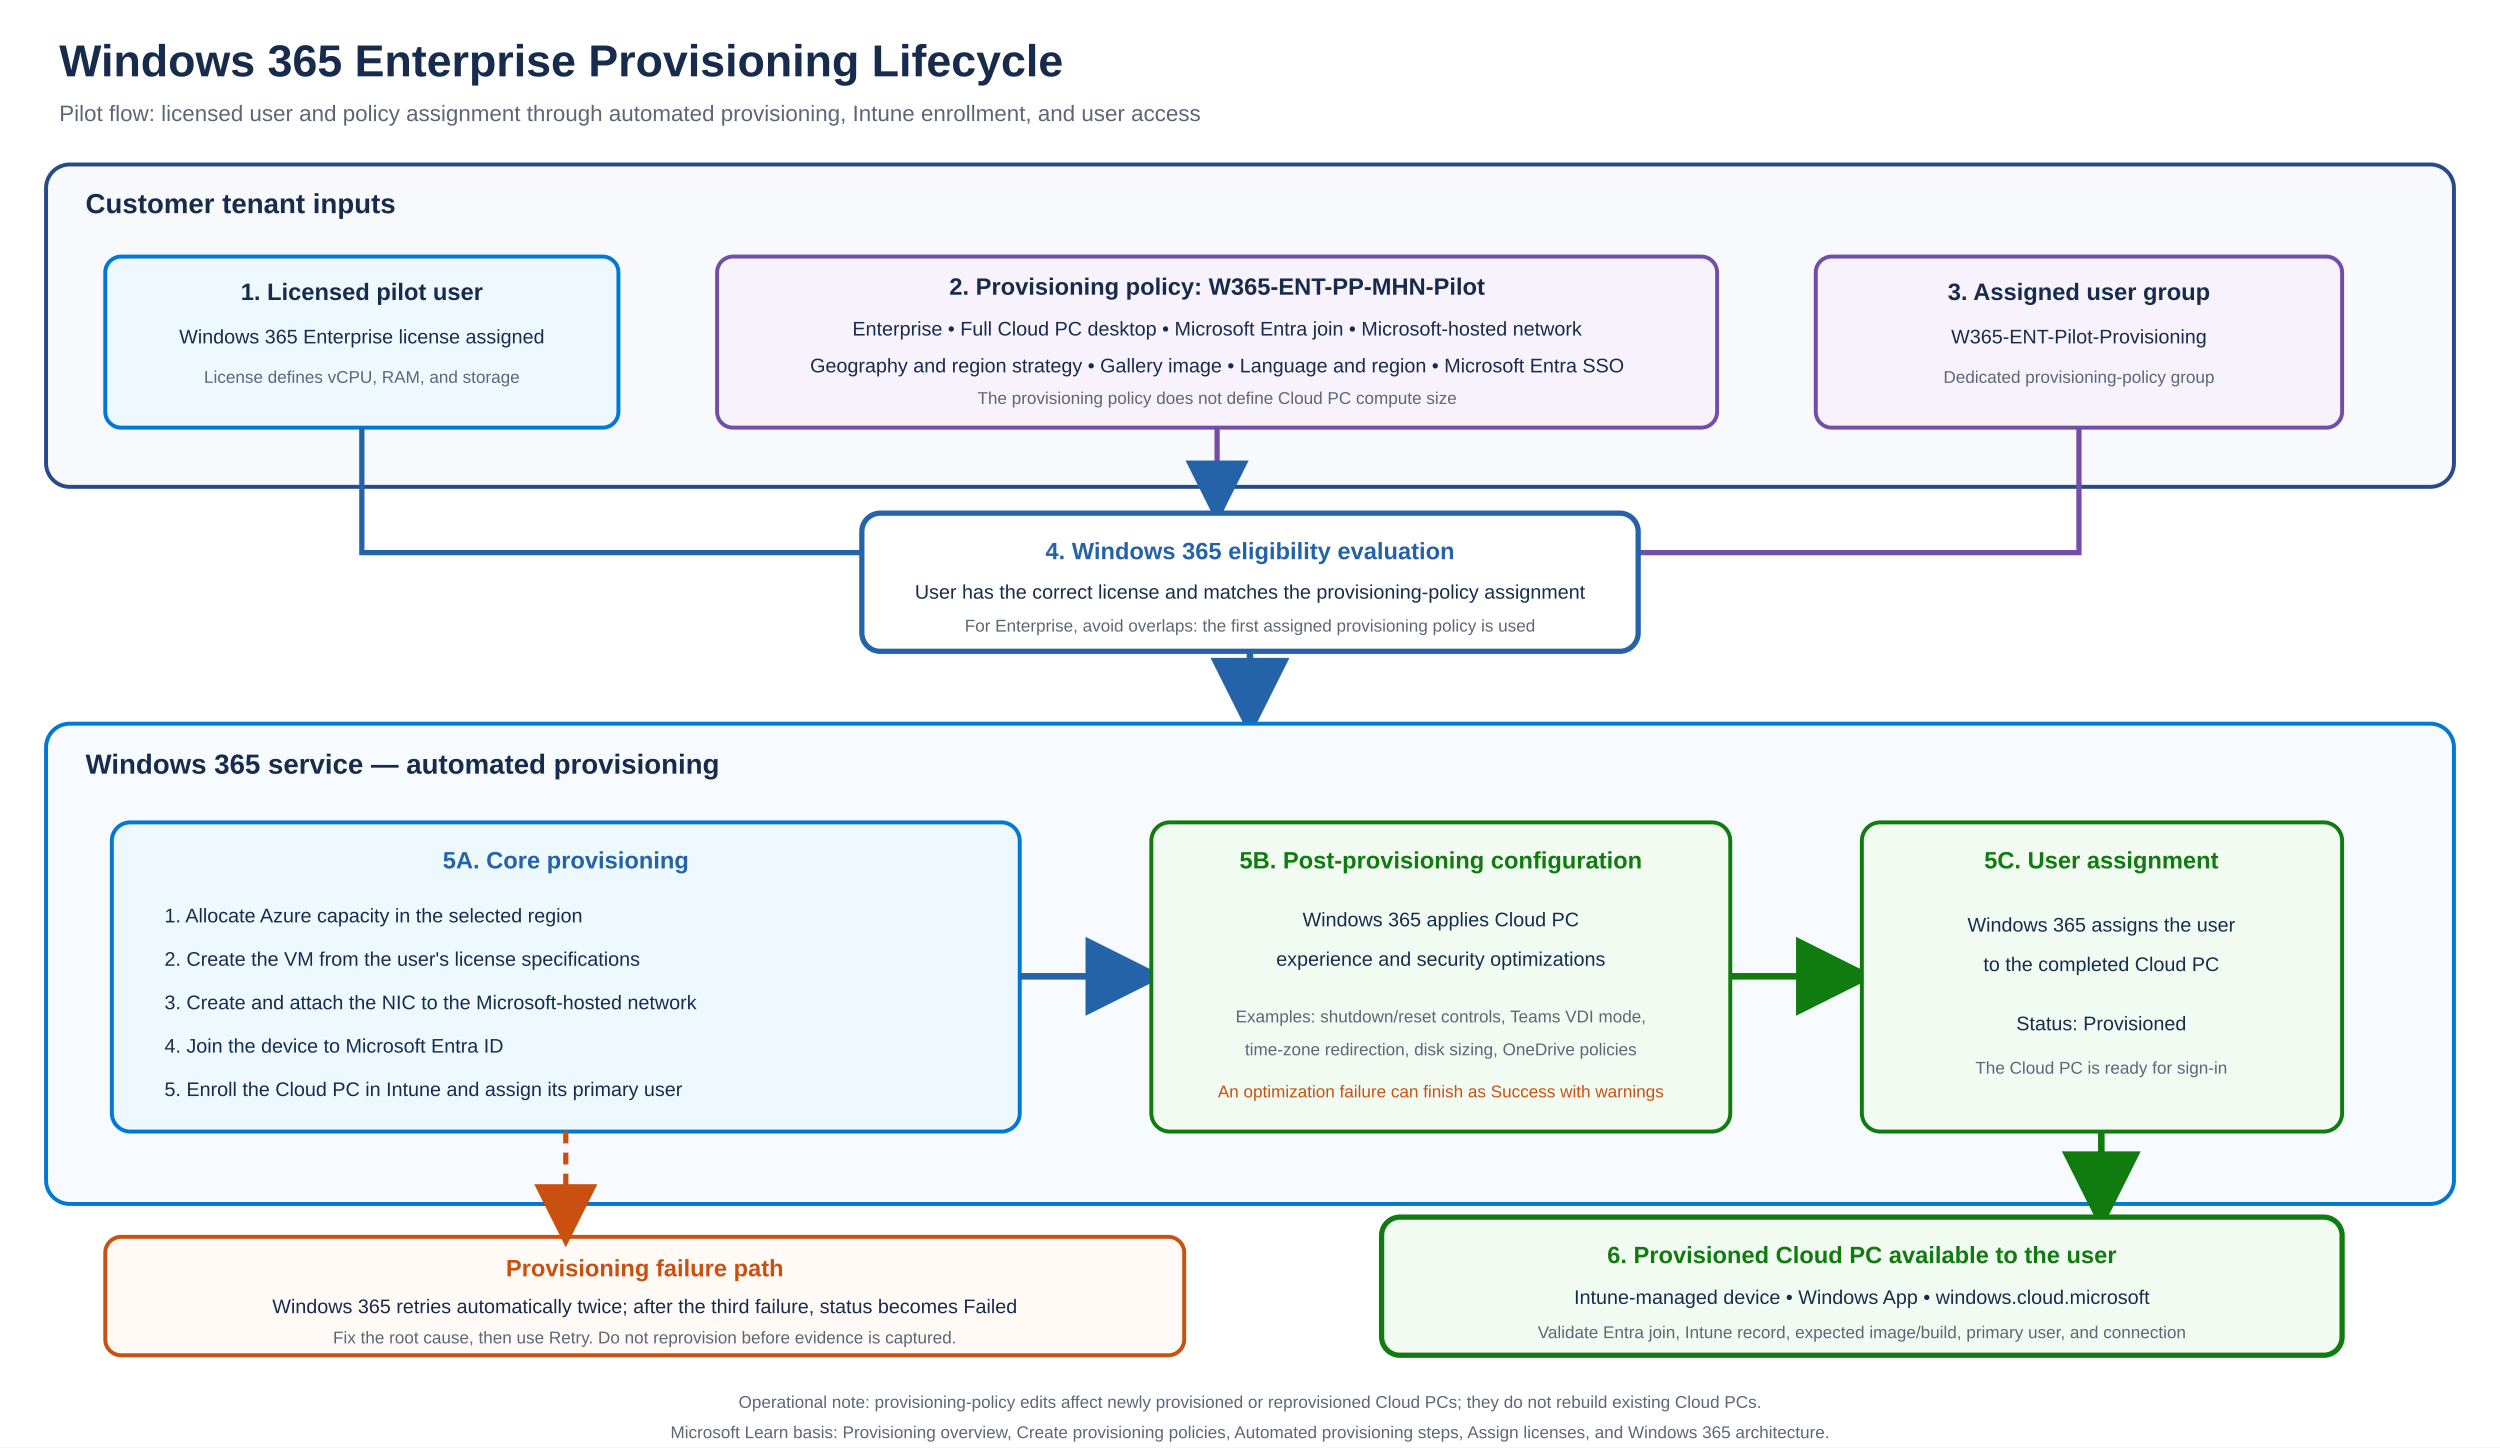
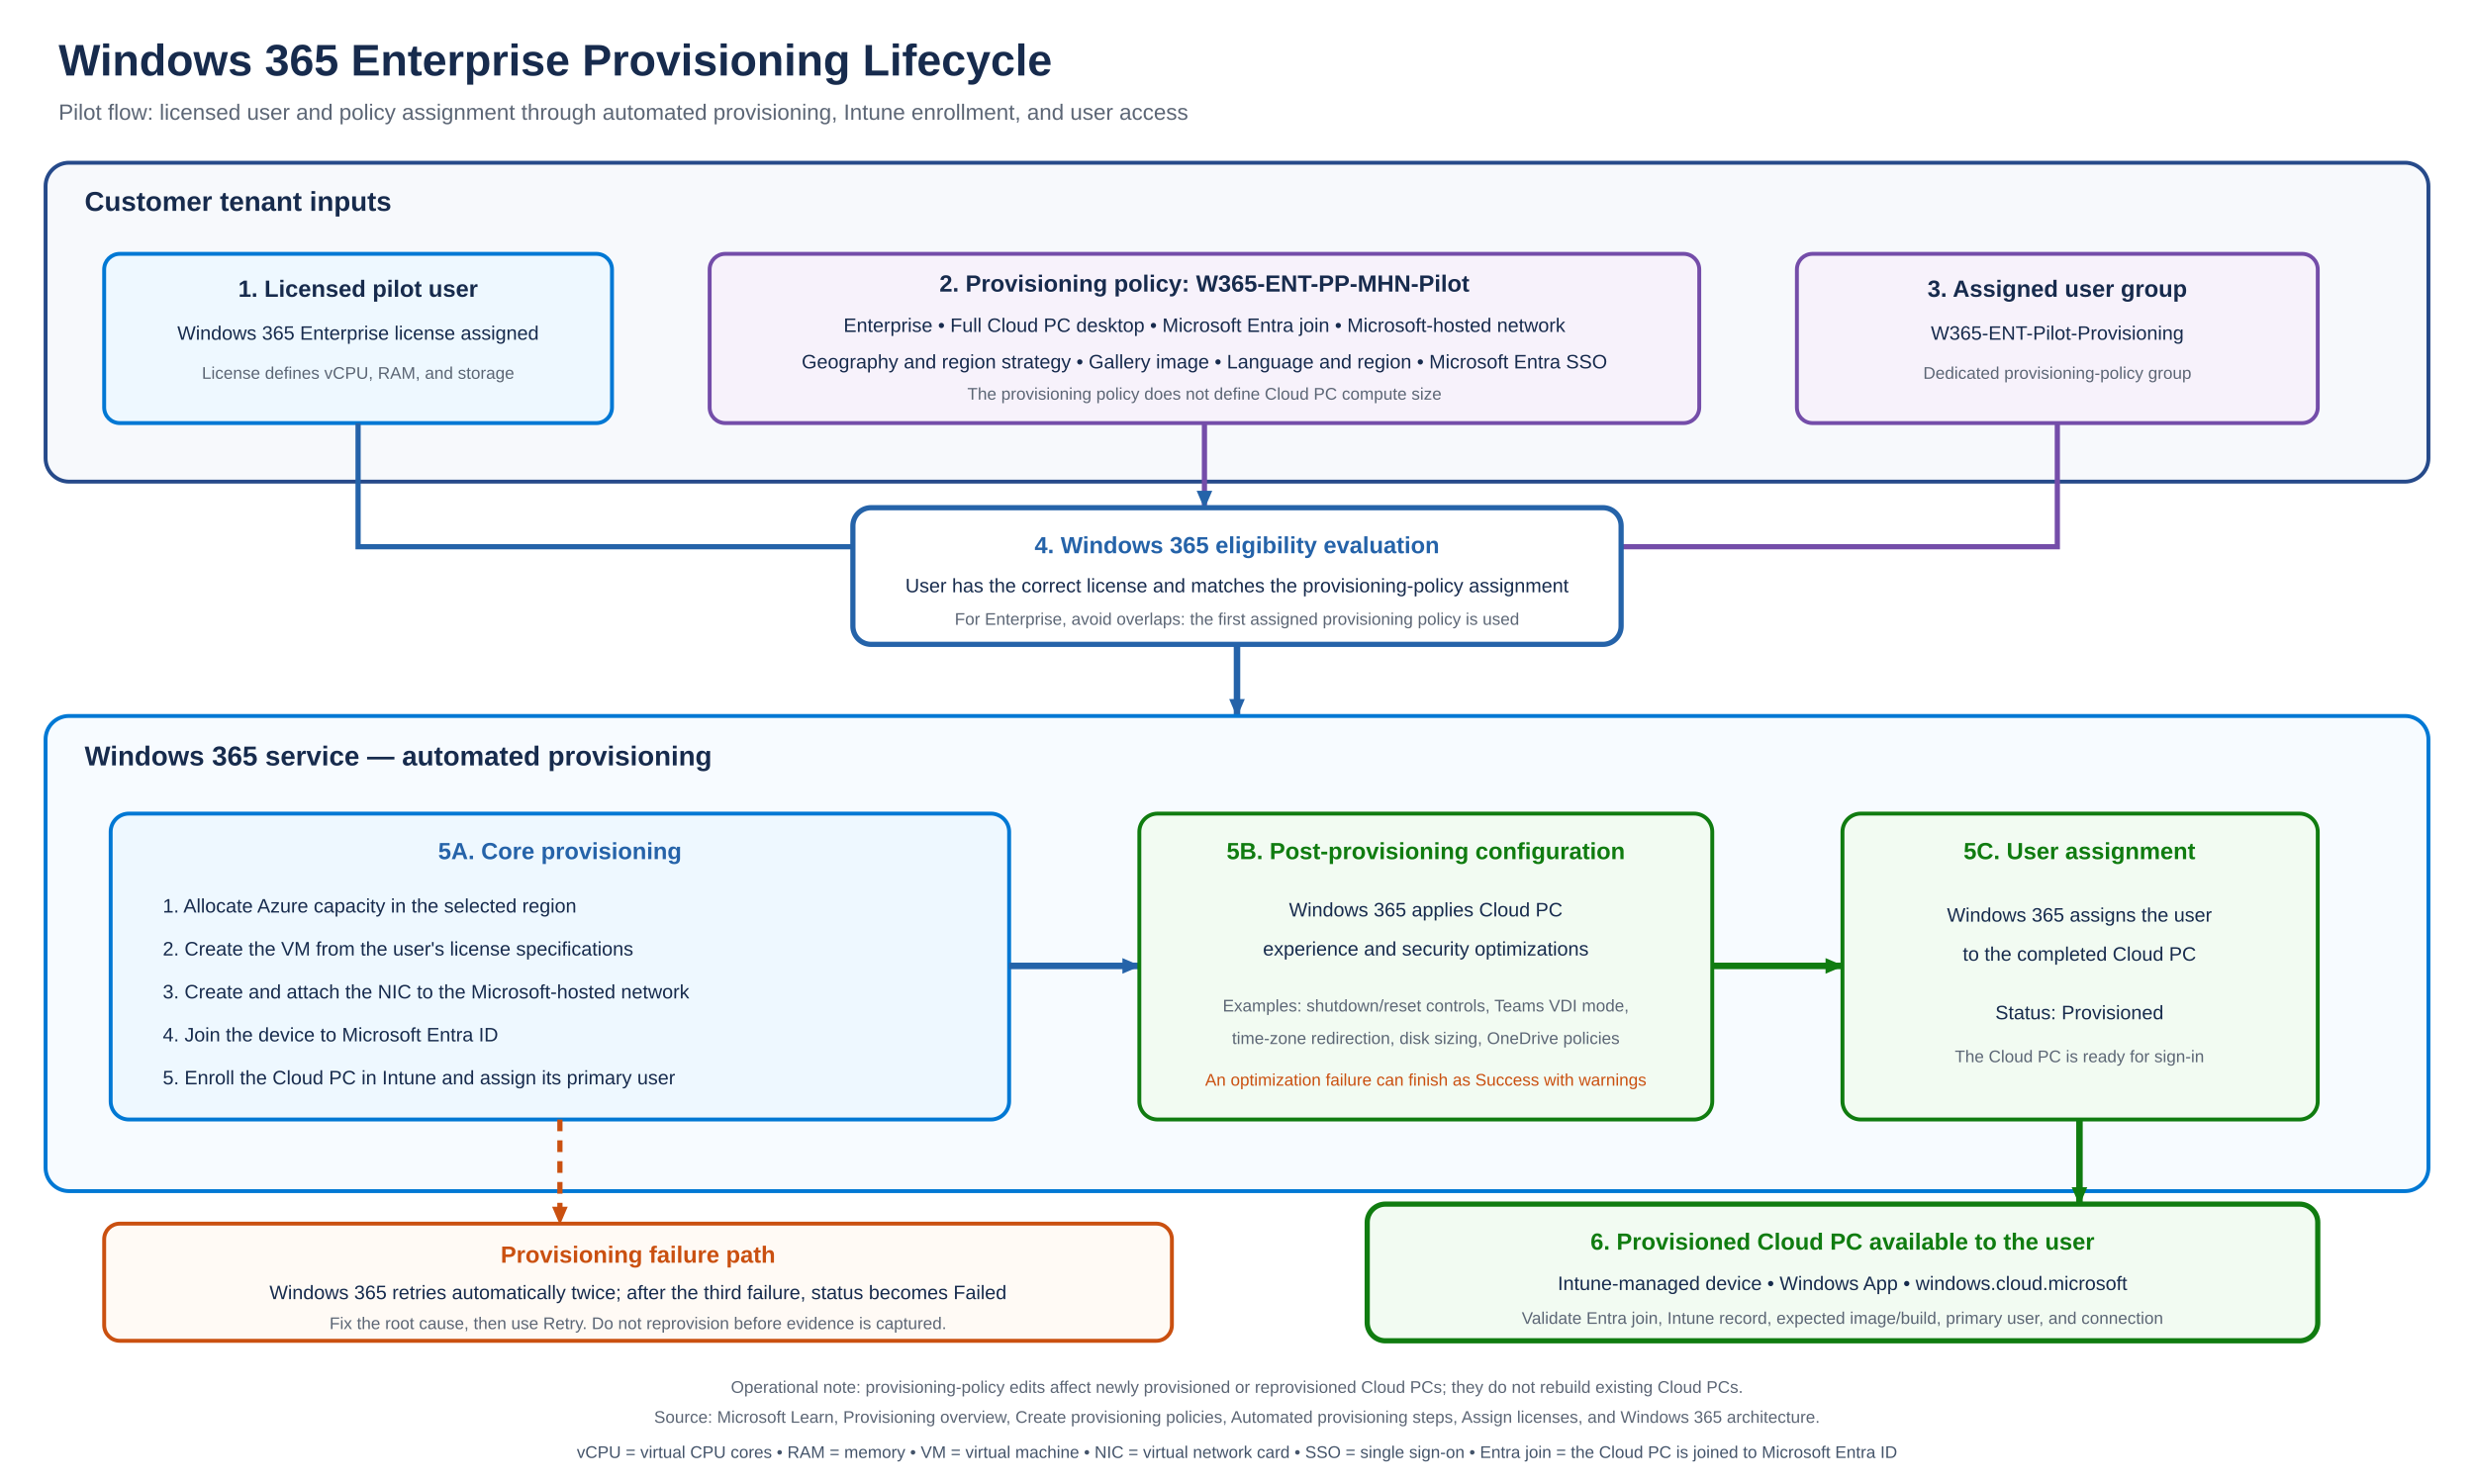
- <svg xmlns="http://www.w3.org/2000/svg" width="1900" height="1100" viewBox="0 0 1900 1100">
+ <svg xmlns="http://www.w3.org/2000/svg" width="1900" height="1140" viewBox="0 0 1900 1140">
  <defs>
    <style>
      .t{font-family:'Segoe UI',Arial,sans-serif;fill:#172b4d}.title{font-size:34px;font-weight:700}.sub{font-size:17px;fill:#5c6675}.section{font-size:21px;font-weight:700}.head{font-size:18px;font-weight:700}.body{font-size:15px}.small{font-size:13px;fill:#5c6675}.blue{fill:#2563a9}.green{fill:#107c10}.orange{fill:#ca5010}.purple{fill:#744da9}.white{fill:#fff}
    </style>
-     <marker id="blueArrow" markerWidth="12" markerHeight="12" refX="10" refY="6" orient="auto">
-       <path d="M0 0l12 6-12 6z" fill="#2563a9" />
+     <marker id="blueArrow" markerUnits="userSpaceOnUse" markerWidth="14" markerHeight="12" refX="13" refY="6" orient="auto" viewBox="0 0 14 12">
+       <path d="M0 0L14 6 0 12z" fill="#2563a9" />
    </marker>
-     <marker id="greenArrow" markerWidth="12" markerHeight="12" refX="10" refY="6" orient="auto">
-       <path d="M0 0l12 6-12 6z" fill="#107c10" />
+     <marker id="greenArrow" markerUnits="userSpaceOnUse" markerWidth="14" markerHeight="12" refX="13" refY="6" orient="auto" viewBox="0 0 14 12">
+       <path d="M0 0L14 6 0 12z" fill="#107c10" />
    </marker>
-     <marker id="orangeArrow" markerWidth="12" markerHeight="12" refX="10" refY="6" orient="auto">
-       <path d="M0 0l12 6-12 6z" fill="#ca5010" />
+     <marker id="orangeArrow" markerUnits="userSpaceOnUse" markerWidth="14" markerHeight="12" refX="13" refY="6" orient="auto" viewBox="0 0 14 12">
+       <path d="M0 0L14 6 0 12z" fill="#ca5010" />
    </marker>
  </defs>
-   <rect width="1900" height="1100" fill="#fff" />
+   <rect width="1900" height="1140" fill="#fff" />
  <text x="45" y="58" class="t title">Windows 365 Enterprise Provisioning Lifecycle</text>
  <text x="45" y="92" class="t sub">Pilot flow: licensed user and policy assignment through automated provisioning, Intune enrollment, and user access</text>
  <rect x="35" y="125" width="1830" height="245" rx="18" fill="#f7f9fc" stroke="#264a8a" stroke-width="3" />
  <text x="65" y="162" class="t section">Customer tenant inputs</text>
  <rect x="80" y="195" width="390" height="130" rx="12" fill="#eef8ff" stroke="#0078d4" stroke-width="3" />
  <text x="275" y="228" text-anchor="middle" class="t head">1. Licensed pilot user</text>
  <text x="275" y="261" text-anchor="middle" class="t body">Windows 365 Enterprise license assigned</text>
  <text x="275" y="291" text-anchor="middle" class="t small">License defines vCPU, RAM, and storage</text>
  <rect x="545" y="195" width="760" height="130" rx="12" fill="#f7f2fb" stroke="#744da9" stroke-width="3" />
  <text x="925" y="224" text-anchor="middle" class="t head">2. Provisioning policy: W365-ENT-PP-MHN-Pilot</text>
  <text x="925" y="255" text-anchor="middle" class="t body">Enterprise • Full Cloud PC desktop • Microsoft Entra join • Microsoft-hosted network</text>
  <text x="925" y="283" text-anchor="middle" class="t body">Geography and region strategy • Gallery image • Language and region • Microsoft Entra SSO</text>
  <text x="925" y="307" text-anchor="middle" class="t small">The provisioning policy does not define Cloud PC compute size</text>
  <rect x="1380" y="195" width="400" height="130" rx="12" fill="#f7f2fb" stroke="#744da9" stroke-width="3" />
  <text x="1580" y="228" text-anchor="middle" class="t head">3. Assigned user group</text>
  <text x="1580" y="261" text-anchor="middle" class="t body">W365-ENT-Pilot-Provisioning</text>
  <text x="1580" y="291" text-anchor="middle" class="t small">Dedicated provisioning-policy group</text>
  <path d="M275 325v95h525" stroke="#2563a9" stroke-width="4" fill="none" marker-end="url(#blueArrow)" />
  <path d="M925 325v65" stroke="#744da9" stroke-width="4" fill="none" marker-end="url(#blueArrow)" />
  <path d="M1580 325v95h-525" stroke="#744da9" stroke-width="4" fill="none" marker-end="url(#blueArrow)" />
  <rect x="655" y="390" width="590" height="105" rx="14" fill="#fff" stroke="#2563a9" stroke-width="4" />
  <text x="950" y="425" text-anchor="middle" class="t head blue">4. Windows 365 eligibility evaluation</text>
  <text x="950" y="455" text-anchor="middle" class="t body">User has the correct license and matches the provisioning-policy assignment</text>
  <text x="950" y="480" text-anchor="middle" class="t small">For Enterprise, avoid overlaps: the first assigned provisioning policy is used</text>
  <path d="M950 495v55" stroke="#2563a9" stroke-width="5" fill="none" marker-end="url(#blueArrow)" />
  <rect x="35" y="550" width="1830" height="365" rx="18" fill="#f7fbff" stroke="#0078d4" stroke-width="3" />
  <text x="65" y="588" class="t section">Windows 365 service — automated provisioning</text>
  <rect x="85" y="625" width="690" height="235" rx="14" fill="#eef8ff" stroke="#0078d4" stroke-width="3" />
  <text x="430" y="660" text-anchor="middle" class="t head blue">5A. Core provisioning</text>
  <text x="125" y="701" class="t body">1. Allocate Azure capacity in the selected region</text>
  <text x="125" y="734" class="t body">2. Create the VM from the user's license specifications</text>
  <text x="125" y="767" class="t body">3. Create and attach the NIC to the Microsoft-hosted network</text>
  <text x="125" y="800" class="t body">4. Join the device to Microsoft Entra ID</text>
  <text x="125" y="833" class="t body">5. Enroll the Cloud PC in Intune and assign its primary user</text>
  <path d="M775 742h100" stroke="#2563a9" stroke-width="5" fill="none" marker-end="url(#blueArrow)" />
  <rect x="875" y="625" width="440" height="235" rx="14" fill="#f2fbf2" stroke="#107c10" stroke-width="3" />
  <text x="1095" y="660" text-anchor="middle" class="t head green">5B. Post-provisioning configuration</text>
  <text x="1095" y="704" text-anchor="middle" class="t body">Windows 365 applies Cloud PC</text>
  <text x="1095" y="734" text-anchor="middle" class="t body">experience and security optimizations</text>
  <text x="1095" y="777" text-anchor="middle" class="t small">Examples: shutdown/reset controls, Teams VDI mode,</text>
  <text x="1095" y="802" text-anchor="middle" class="t small">time-zone redirection, disk sizing, OneDrive policies</text>
  <text x="1095" y="834" text-anchor="middle" class="t small orange">An optimization failure can finish as Success with warnings</text>
  <path d="M1315 742h100" stroke="#107c10" stroke-width="5" fill="none" marker-end="url(#greenArrow)" />
  <rect x="1415" y="625" width="365" height="235" rx="14" fill="#f2fbf2" stroke="#107c10" stroke-width="3" />
  <text x="1597" y="660" text-anchor="middle" class="t head green">5C. User assignment</text>
  <text x="1597" y="708" text-anchor="middle" class="t body">Windows 365 assigns the user</text>
  <text x="1597" y="738" text-anchor="middle" class="t body">to the completed Cloud PC</text>
  <text x="1597" y="783" text-anchor="middle" class="t body">Status: Provisioned</text>
  <text x="1597" y="816" text-anchor="middle" class="t small">The Cloud PC is ready for sign-in</text>
  <path d="M1597 860v65" stroke="#107c10" stroke-width="5" fill="none" marker-end="url(#greenArrow)" />
  <rect x="1050" y="925" width="730" height="105" rx="14" fill="#f2fbf2" stroke="#107c10" stroke-width="4" />
  <text x="1415" y="960" text-anchor="middle" class="t head green">6. Provisioned Cloud PC available to the user</text>
  <text x="1415" y="991" text-anchor="middle" class="t body">Intune-managed device • Windows App • windows.cloud.microsoft</text>
  <text x="1415" y="1017" text-anchor="middle" class="t small">Validate Entra join, Intune record, expected image/build, primary user, and connection</text>
  <rect x="80" y="940" width="820" height="90" rx="12" fill="#fffaf5" stroke="#ca5010" stroke-width="3" />
  <text x="490" y="970" text-anchor="middle" class="t head orange">Provisioning failure path</text>
  <text x="490" y="998" text-anchor="middle" class="t body">Windows 365 retries automatically twice; after the third failure, status becomes Failed</text>
  <text x="490" y="1021" text-anchor="middle" class="t small">Fix the root cause, then use Retry. Do not reprovision before evidence is captured.</text>
  <path d="M430 860v80" stroke="#ca5010" stroke-width="4" stroke-dasharray="9 7" fill="none" marker-end="url(#orangeArrow)" />
  <text x="950" y="1070" text-anchor="middle" class="t small">Operational note: provisioning-policy edits affect newly provisioned or reprovisioned Cloud PCs; they do not rebuild existing Cloud PCs.</text>
-   <text x="950" y="1093" text-anchor="middle" class="t small">Microsoft Learn basis: Provisioning overview, Create provisioning policies, Automated provisioning steps, Assign licenses, and Windows 365 architecture.</text>
+   <text x="950" y="1093" text-anchor="middle" class="t small">Source: Microsoft Learn, Provisioning overview, Create provisioning policies, Automated provisioning steps, Assign licenses, and Windows 365 architecture.</text>
+   <text x="950" y="1120" text-anchor="middle" font-family="'Segoe UI',Arial,Helvetica,sans-serif" font-size="13" fill="#44546a">vCPU = virtual CPU cores • RAM = memory • VM = virtual machine • NIC = virtual network card • SSO = single sign-on • Entra join = the Cloud PC is joined to Microsoft Entra ID</text>
</svg>
